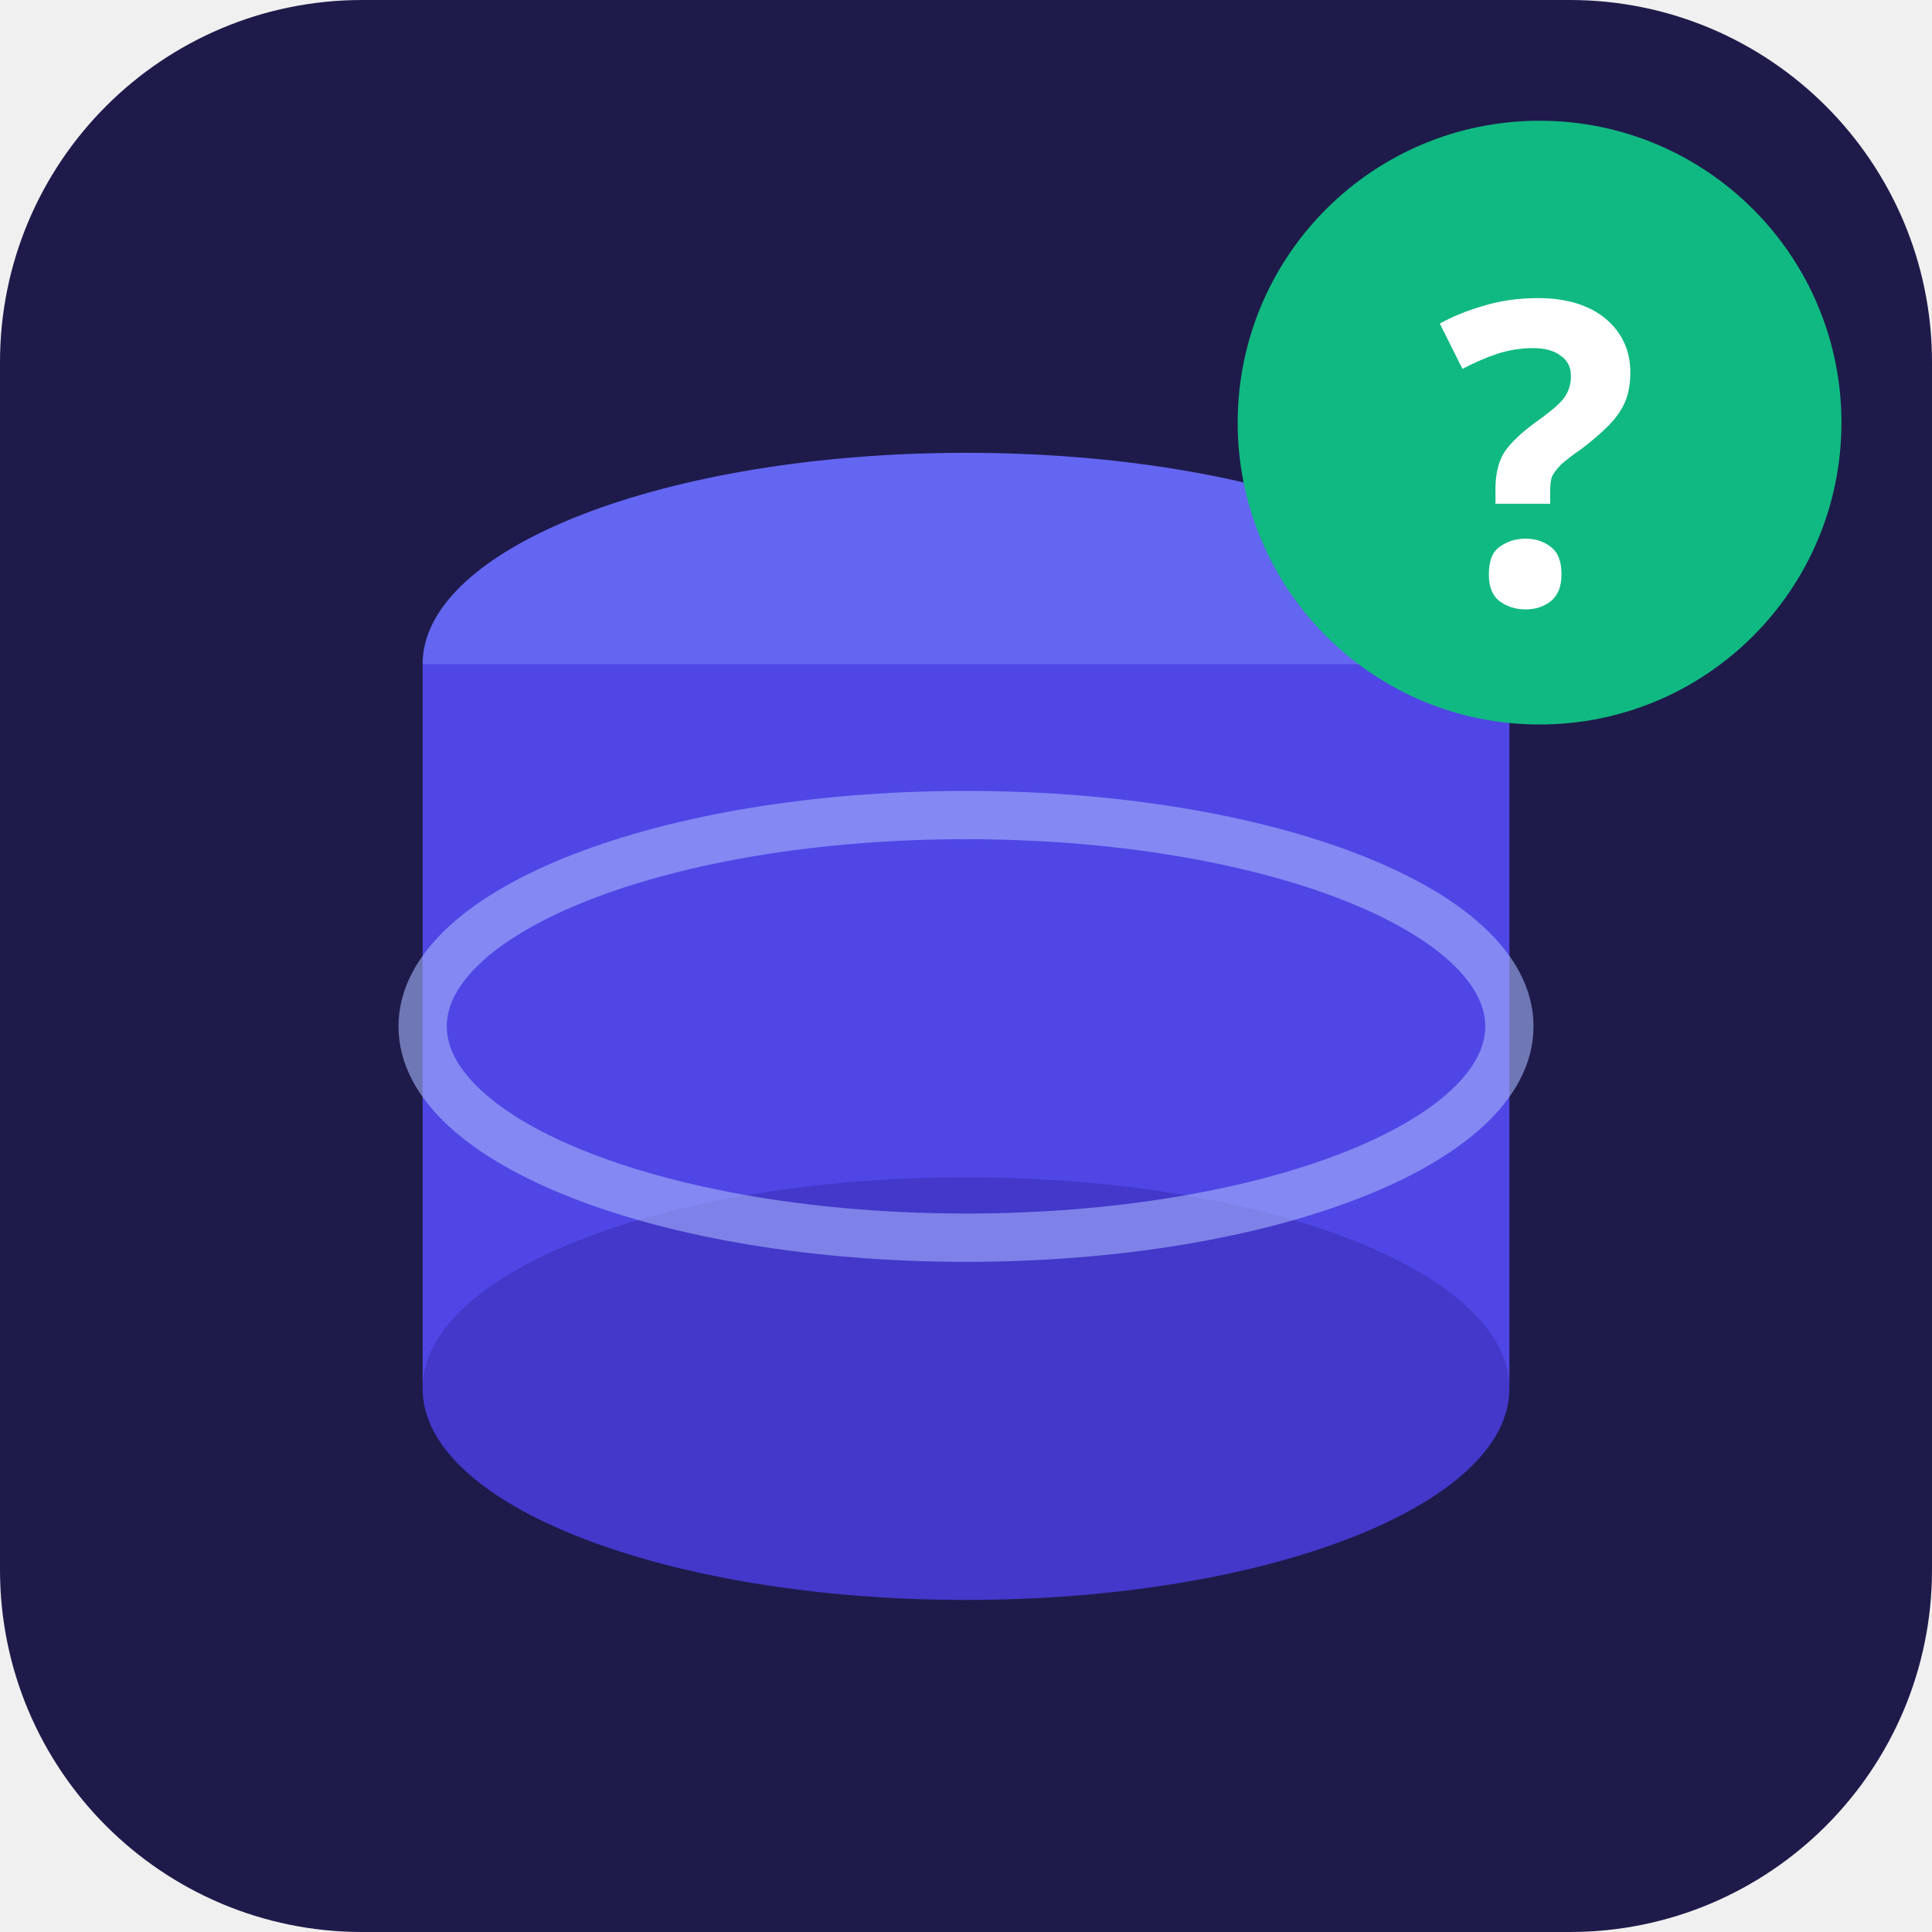
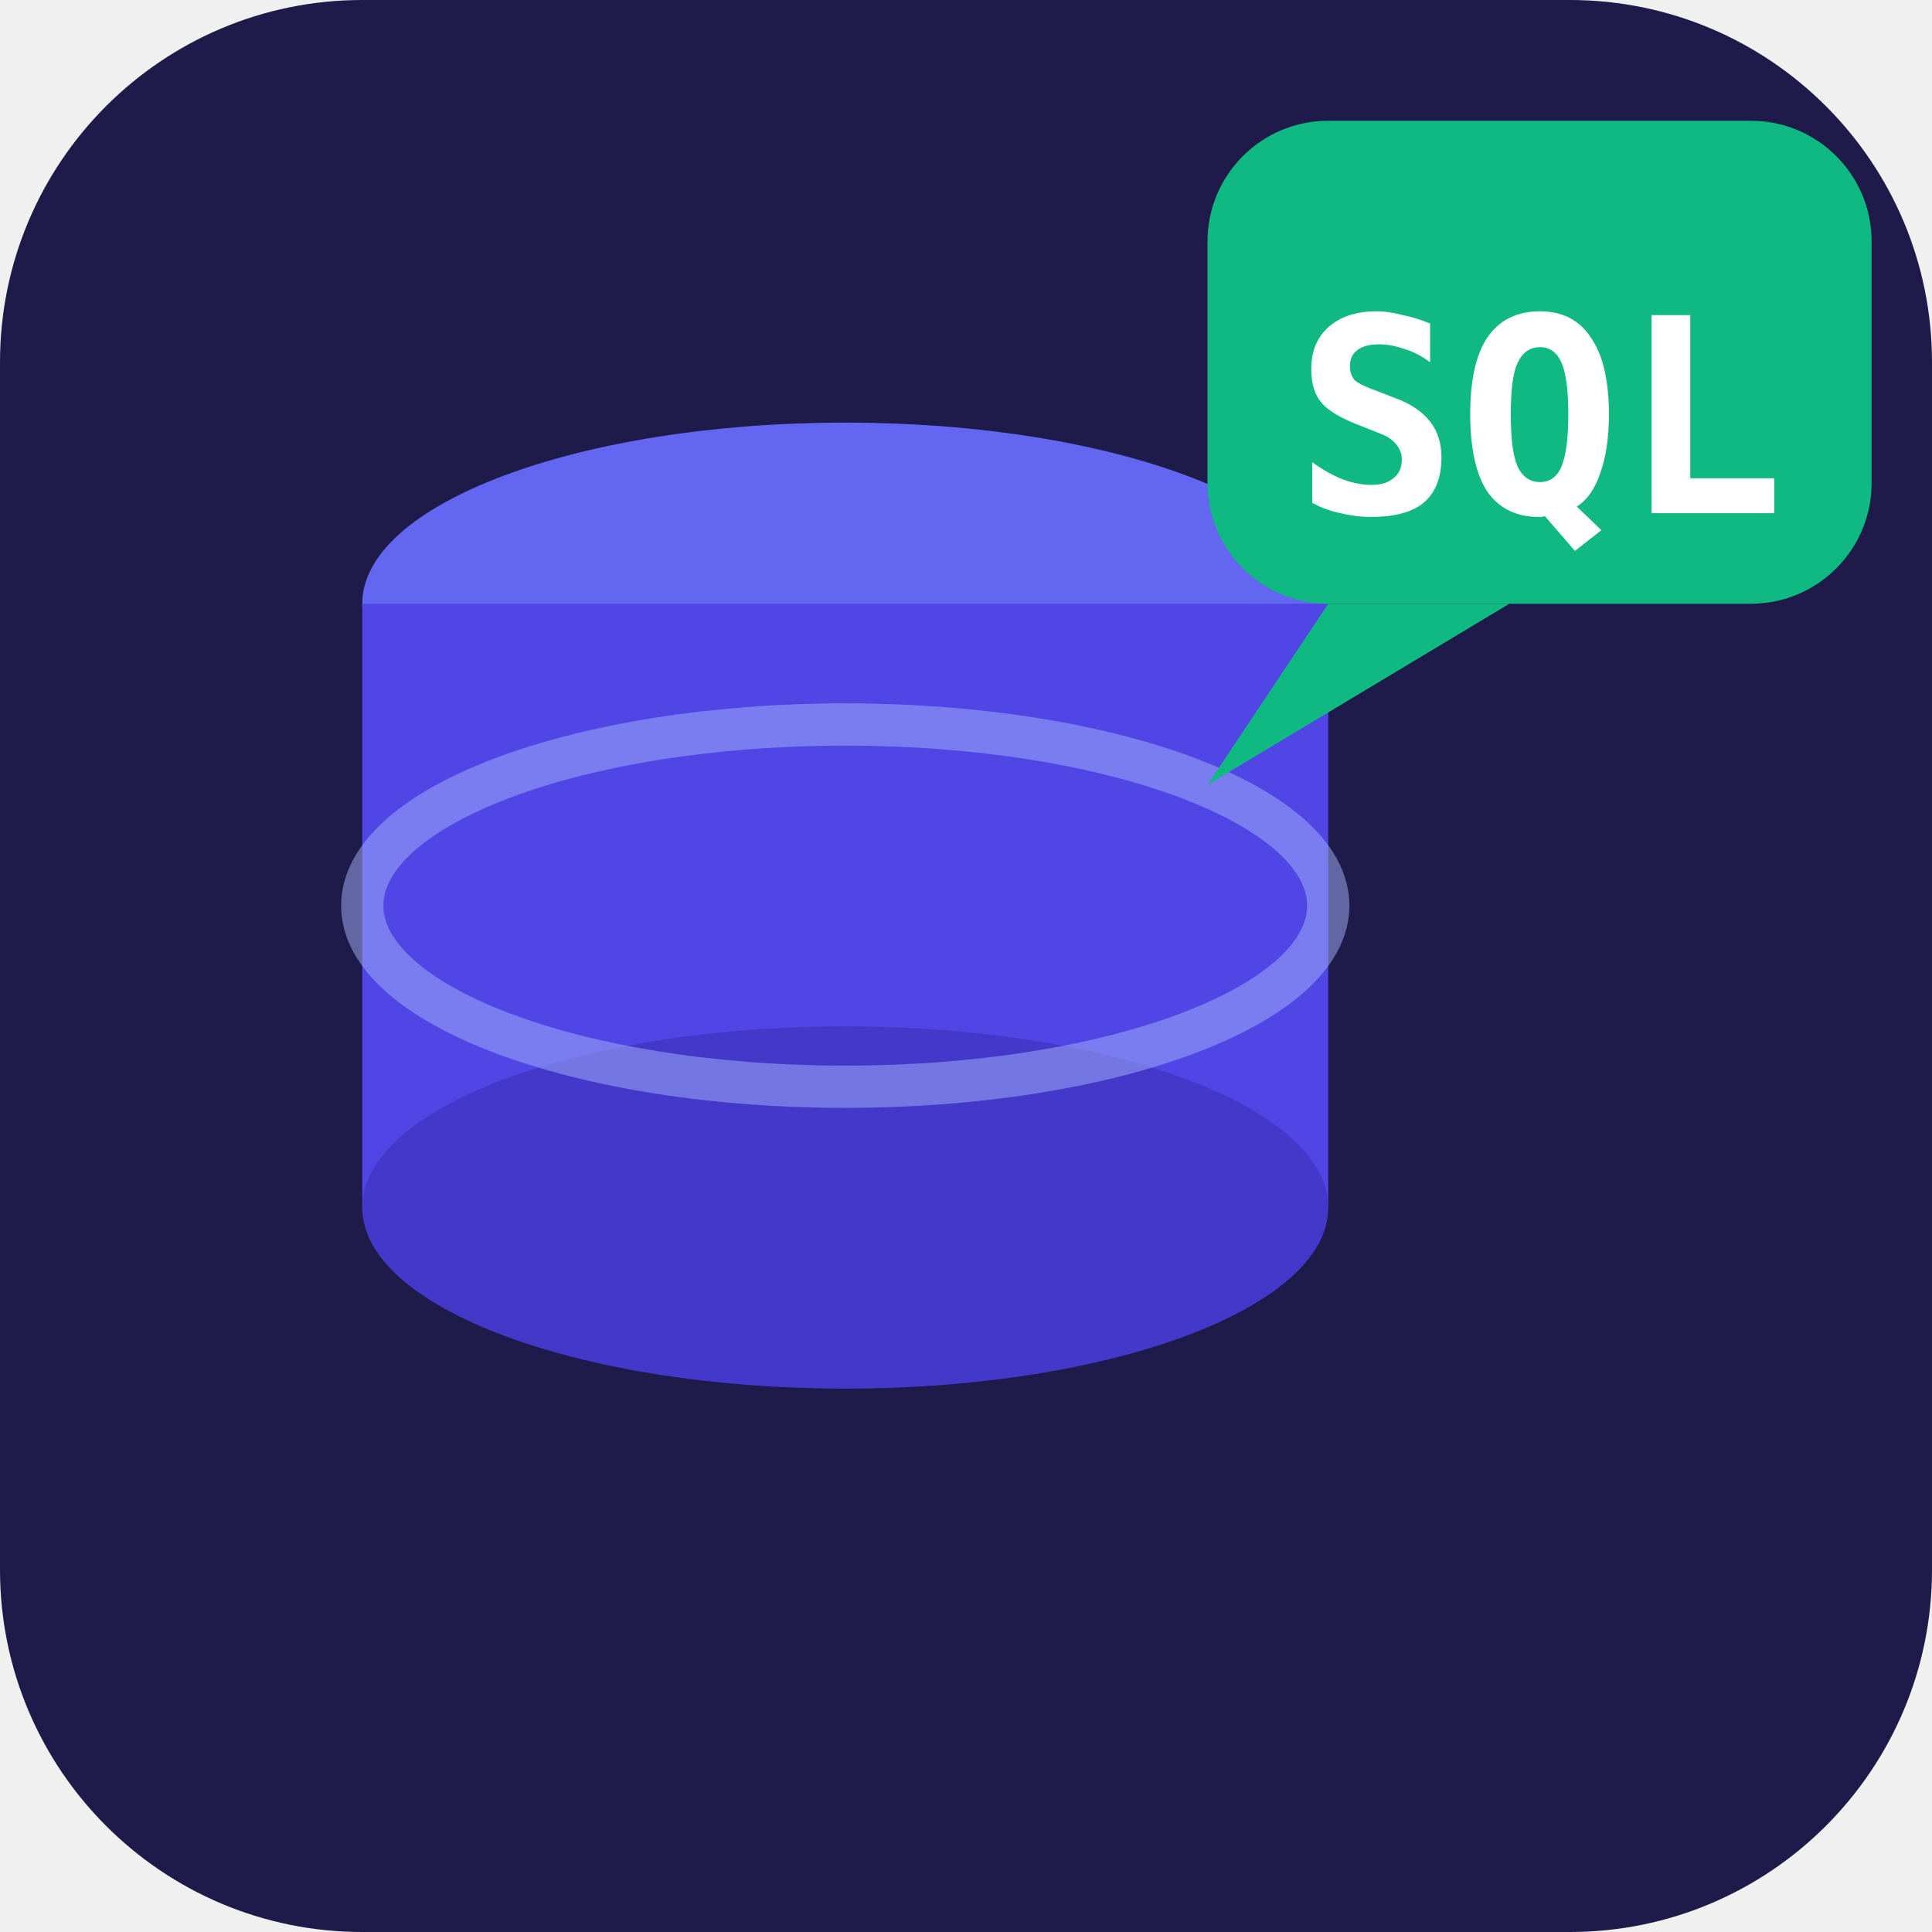
<svg xmlns="http://www.w3.org/2000/svg" viewBox="0 0 32 32">
  <rect width="32" height="32" rx="6" fill="#1e1b4b" />
-   <ellipse cx="16" cy="11" rx="9" ry="3.5" fill="#6366f1" />
-   <rect x="7" y="11" width="18" height="12" fill="#4f46e5" />
-   <ellipse cx="16" cy="23" rx="9" ry="3.5" fill="#4338ca" />
-   <ellipse cx="16" cy="17" rx="9" ry="3.5" fill="none" stroke="#a5b4fc" stroke-width="0.8" opacity="0.6" />
-   <circle cx="25.5" cy="7" r="5" fill="#10b981" />
-   <text x="25.5" y="10" text-anchor="middle" fill="white" font-size="7" font-family="sans-serif" font-weight="bold">?</text>
+   <ellipse cx="14" cy="10" rx="8" ry="3" fill="#6366f1" />
+   <rect x="6" y="10" width="16" height="10" fill="#4f46e5" />
+   <ellipse cx="14" cy="20" rx="8" ry="3" fill="#4338ca" />
+   <ellipse cx="14" cy="15" rx="8" ry="3" fill="none" stroke="#a5b4fc" stroke-width="0.7" opacity="0.5" />
+   <rect x="20" y="2" width="11" height="8" rx="2" fill="#10b981" />
+   <polygon points="22,10 20,13 25,10" fill="#10b981" />
+   <text x="25.5" y="8.5" text-anchor="middle" fill="white" font-size="4.5" font-family="monospace" font-weight="bold">SQL</text>
</svg>
